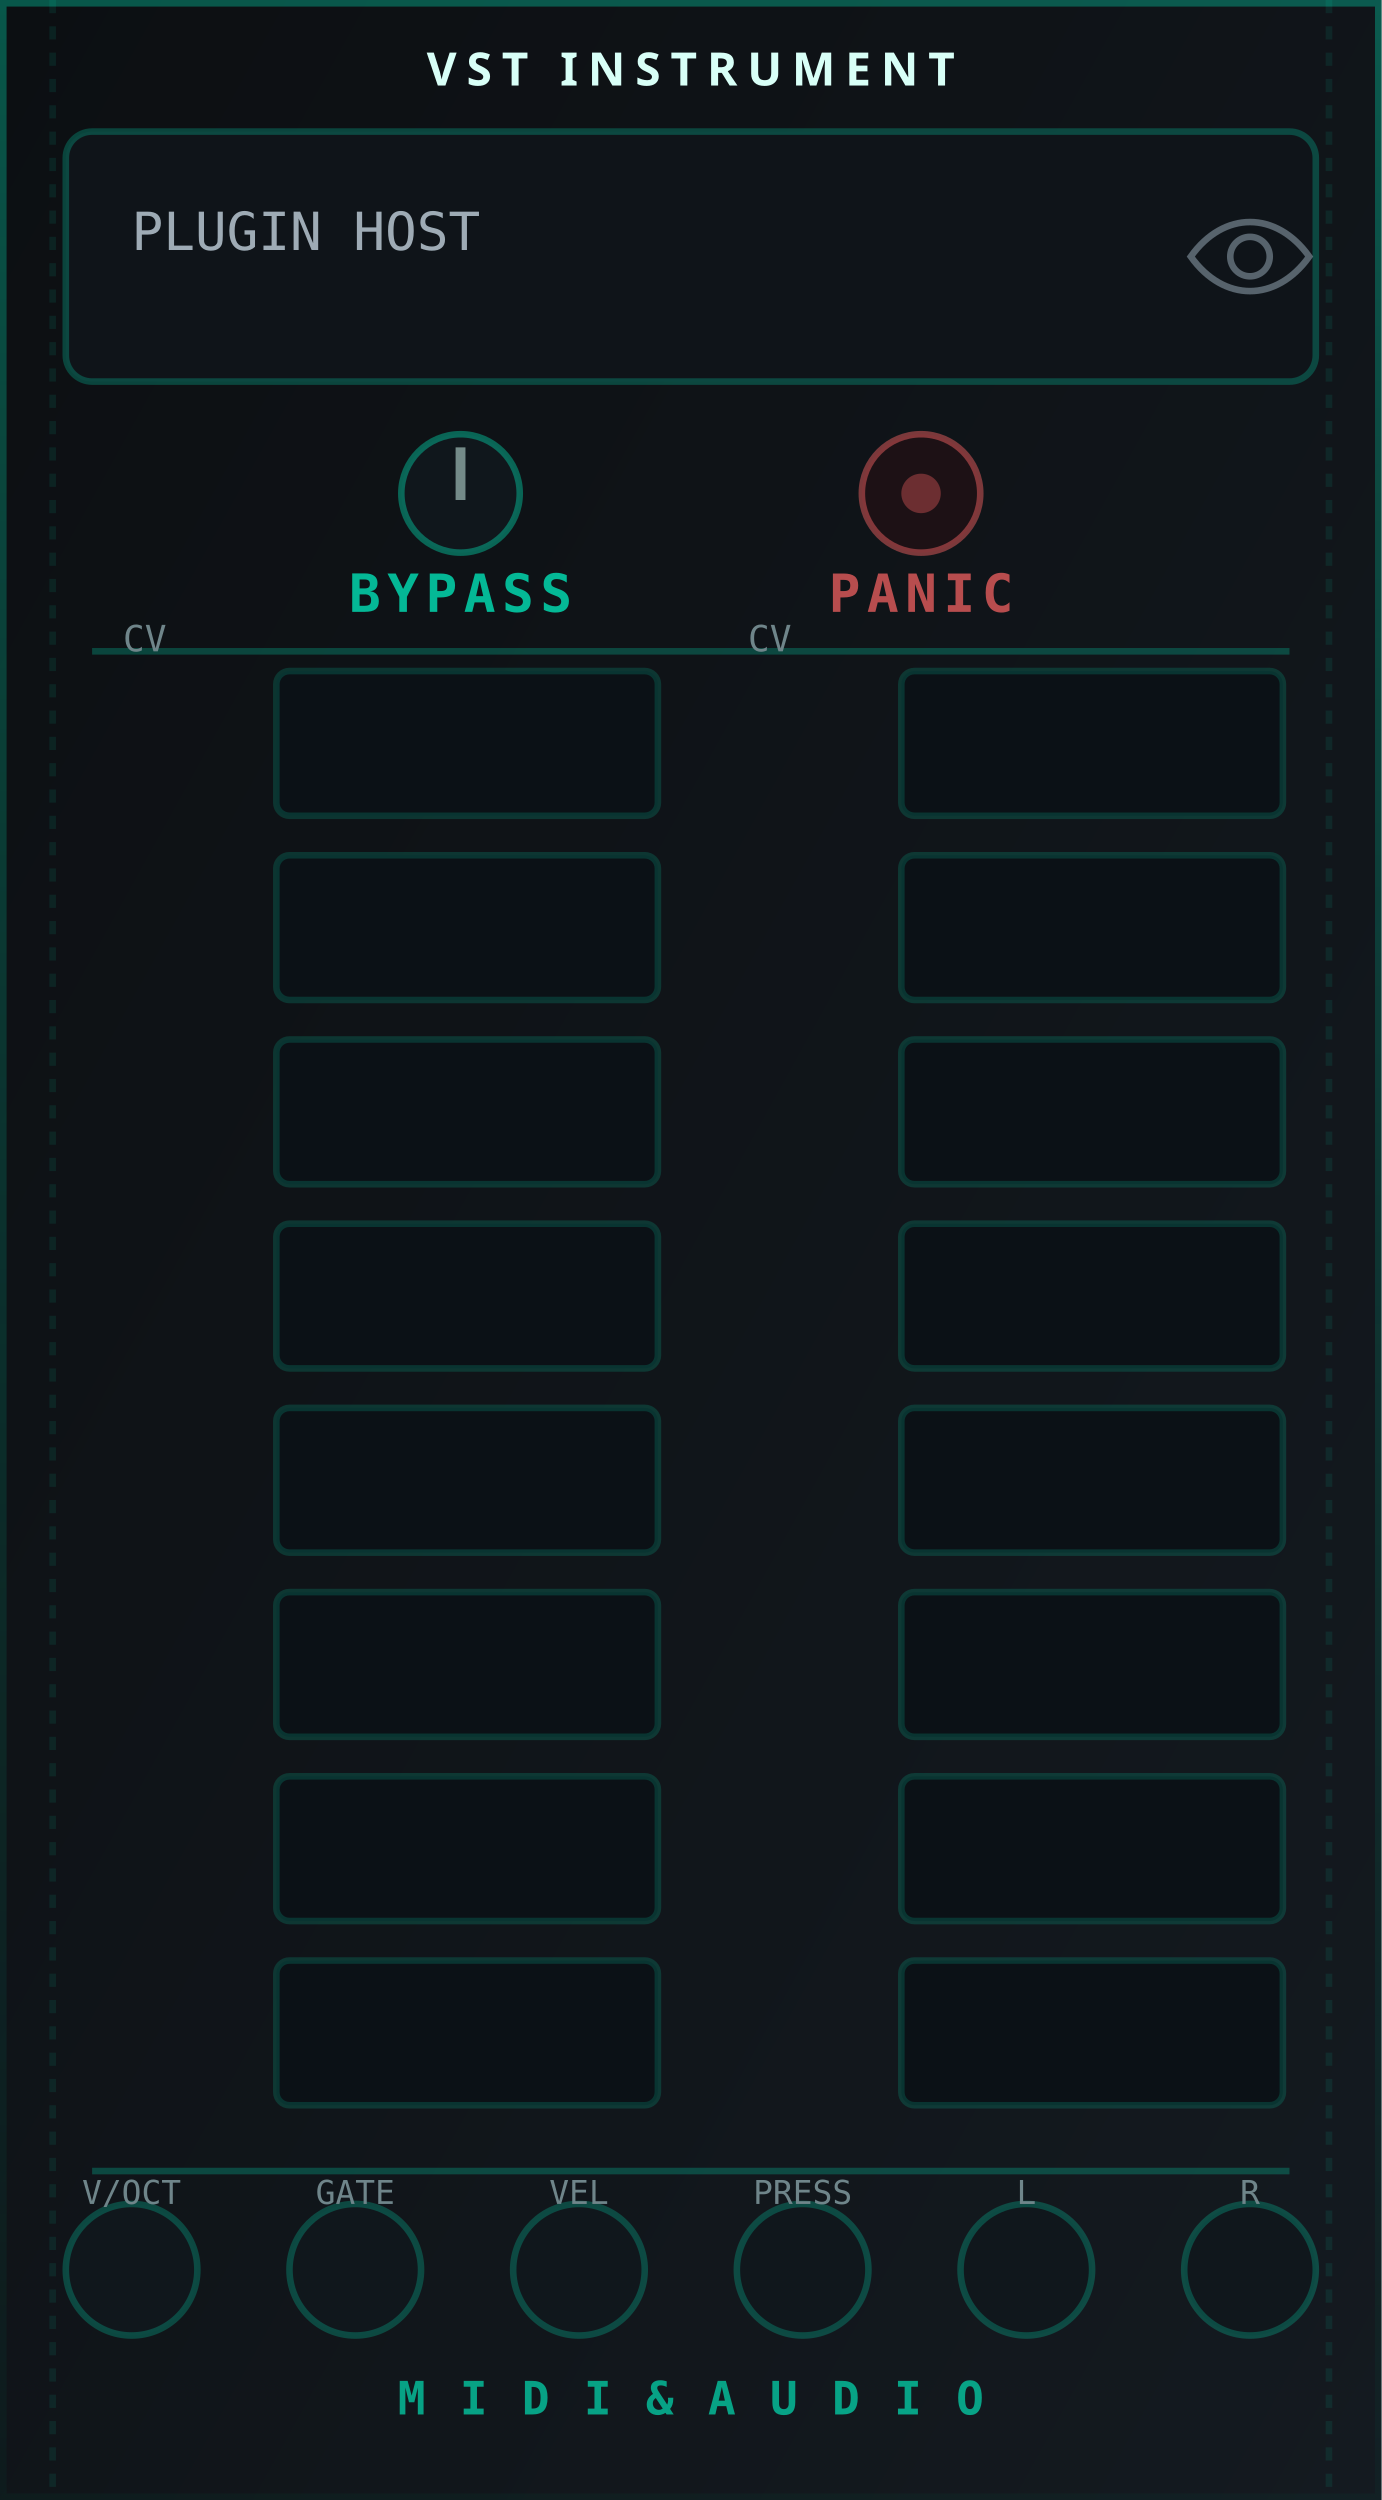
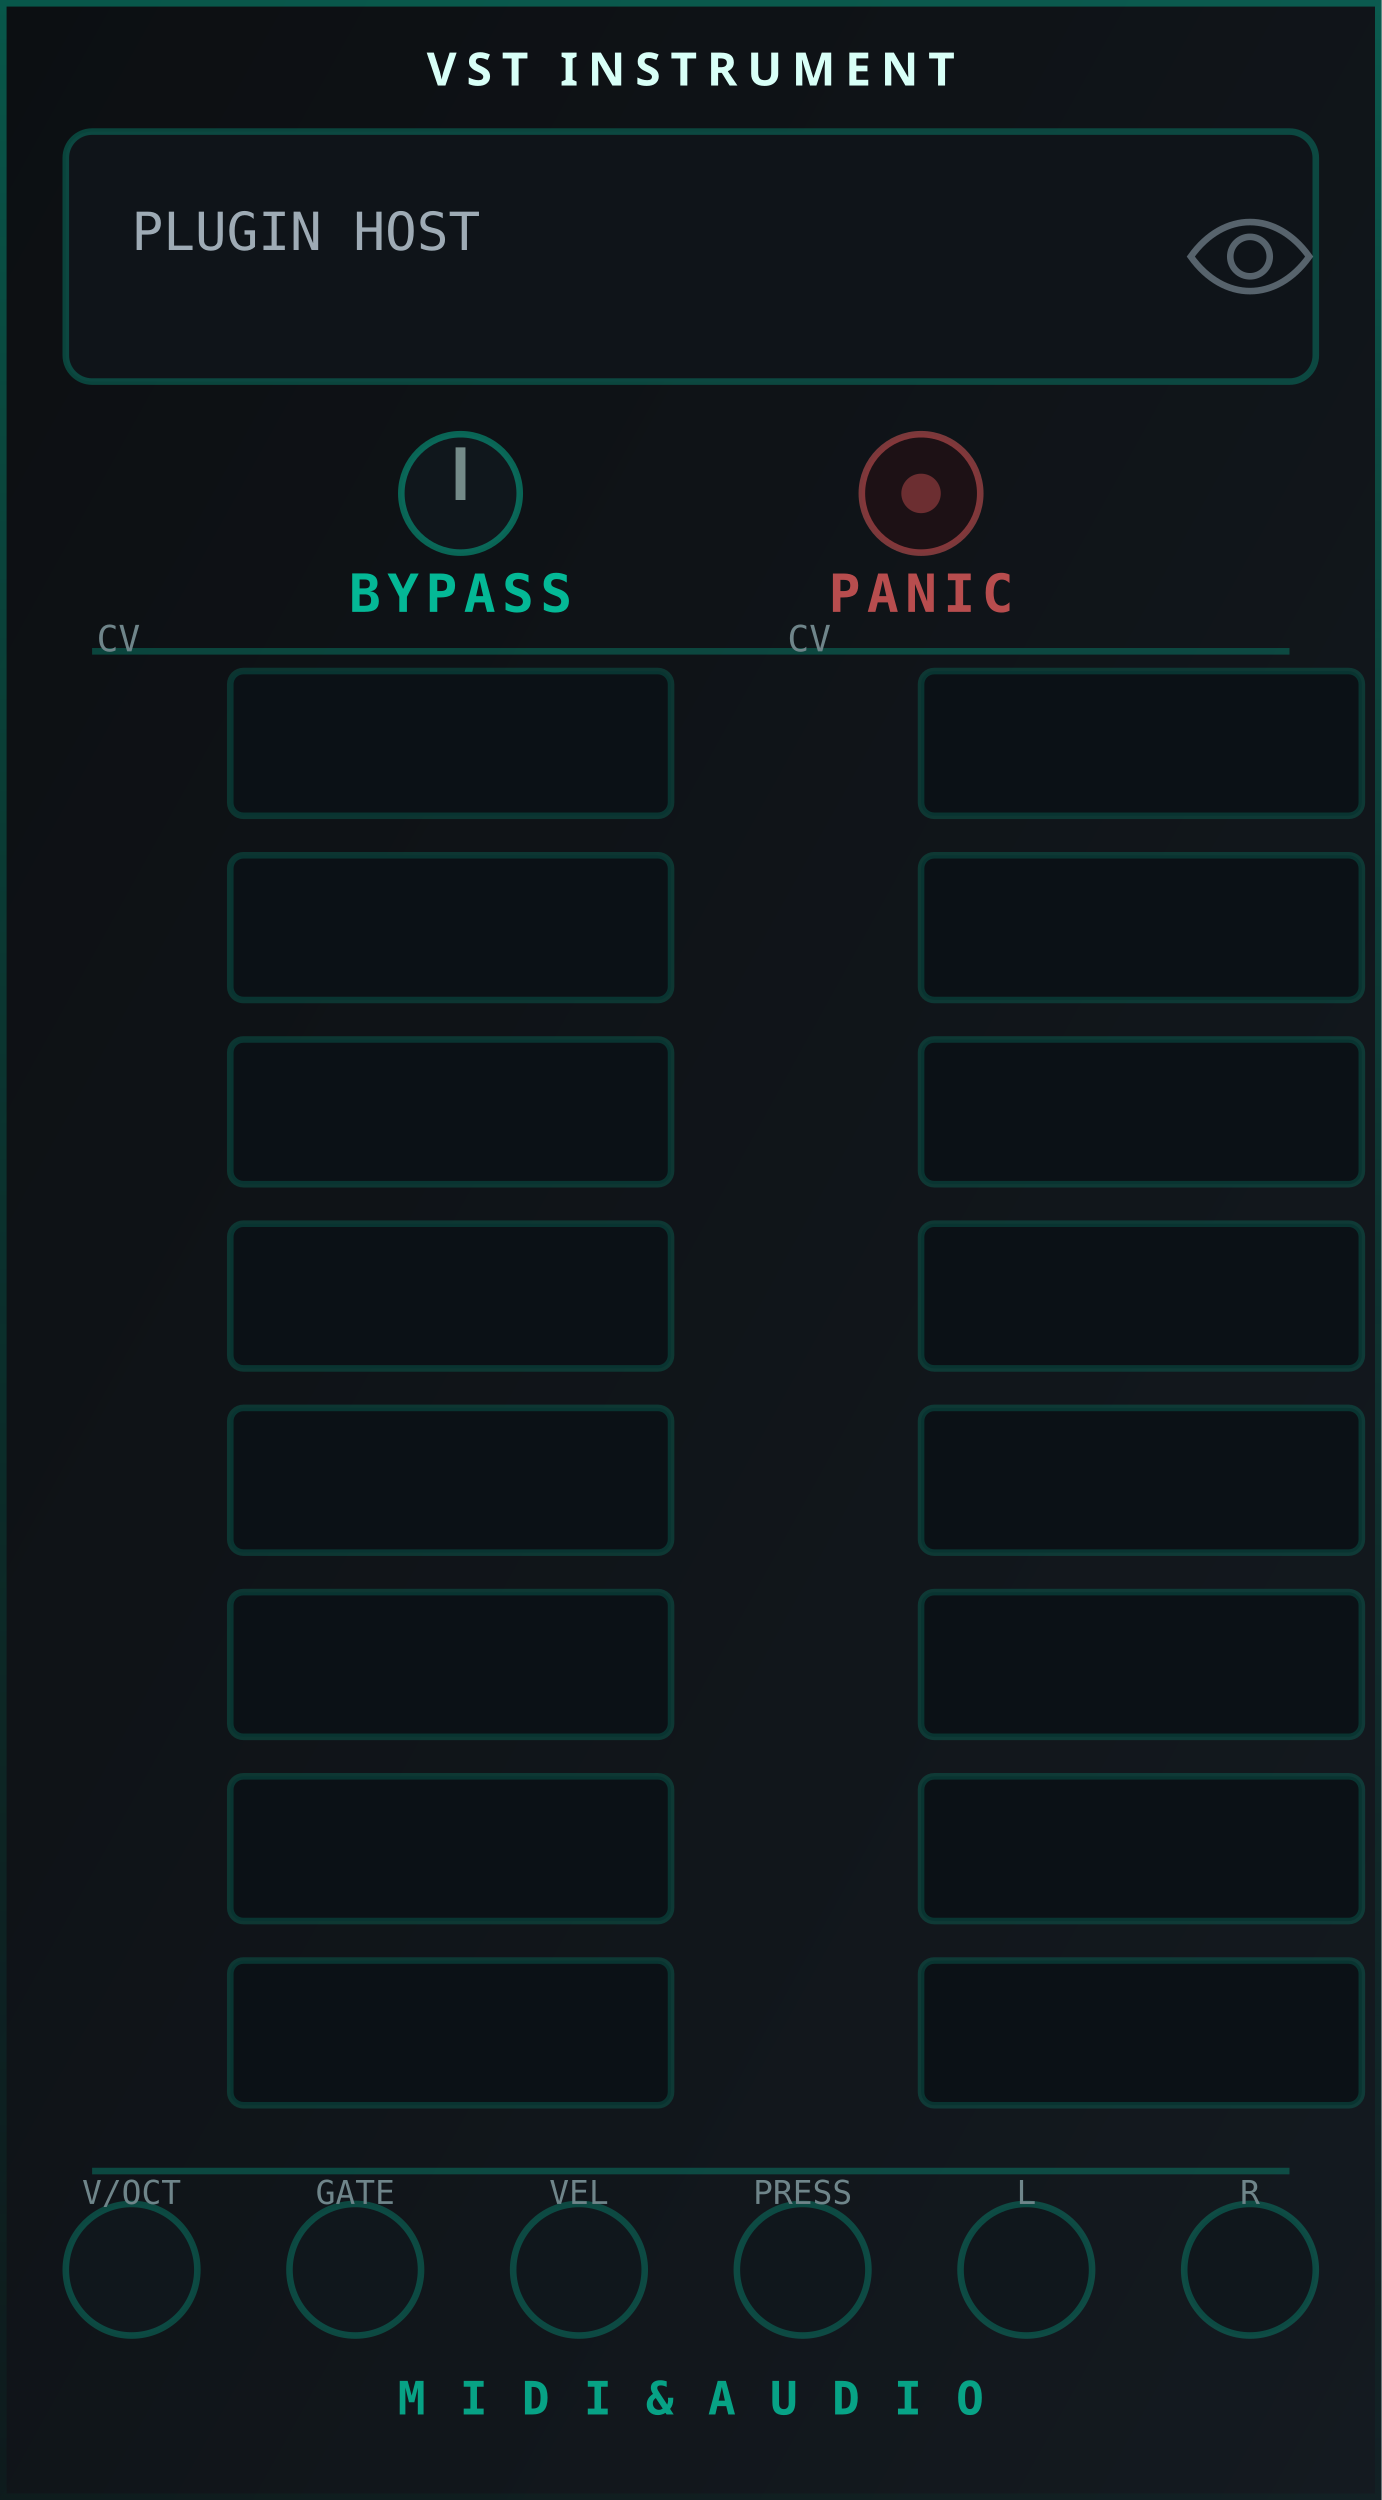
<svg xmlns="http://www.w3.org/2000/svg" width="210" height="380" viewBox="0 0 210 380">
  <defs>
    <linearGradient id="bgGrad" x1="0%" y1="0%" x2="100%" y2="100%">
      <stop offset="0%" stop-color="#0c0f12" />
      <stop offset="100%" stop-color="#141a20" />
    </linearGradient>
    <linearGradient id="borderGrad" x1="0%" y1="0%" x2="0%" y2="100%">
      <stop offset="0%" stop-color="#00ffcc" stop-opacity="0.3" />
      <stop offset="100%" stop-color="#005544" stop-opacity="0.1" />
    </linearGradient>
  </defs>
  <rect width="210" height="380" rx="0" fill="url(#bgGrad)" />
  <rect x="0.5" y="0.5" width="209" height="379" rx="0" fill="none" stroke="url(#borderGrad)" stroke-width="1" />
-   <line x1="8" y1="0" x2="8" y2="380" stroke="#00ffcc" stroke-opacity="0.08" stroke-dasharray="2,2" />
-   <line x1="202" y1="0" x2="202" y2="380" stroke="#00ffcc" stroke-opacity="0.08" stroke-dasharray="2,2" />
  <text x="105" y="13" font-family="sans-serif" font-size="7" font-weight="bold" fill="#d8fff7" text-anchor="middle" letter-spacing="1.5">VST INSTRUMENT</text>
  <rect x="10" y="20" width="190" height="38" rx="4" fill="#0f1419" stroke="#00ffcc" stroke-opacity=".22" />
  <text x="20" y="38" font-family="monospace" font-size="8" fill="#9eabb5">PLUGIN HOST</text>
  <path d="M181 39 C186 32,194 32,199 39 C194 46,186 46,181 39 Z" fill="none" stroke="#91a3b0" stroke-opacity=".55" />
  <circle cx="190" cy="39" r="3" fill="none" stroke="#91a3b0" stroke-opacity=".55" />
  <circle cx="70" cy="75" r="9" fill="#10171c" stroke="#00ffcc" stroke-opacity=".35" />
  <line x1="70" y1="68" x2="70" y2="76" stroke="#d8fff7" stroke-opacity=".5" stroke-width="1.5" />
  <circle cx="140" cy="75" r="9" fill="#1d1115" stroke="#ff6666" stroke-opacity=".45" />
  <circle cx="140" cy="75" r="3" fill="#ff6666" fill-opacity=".35" />
  <line x1="14" y1="99" x2="196" y2="99" stroke="#00ffcc" stroke-opacity=".22" />
-   <text x="22" y="99" font-family="monospace" font-size="5.5" fill="#6f858a" text-anchor="middle">CV</text>
-   <text x="117" y="99" font-family="monospace" font-size="5.5" fill="#6f858a" text-anchor="middle">CV</text>
+   <text x="18" y="99" font-family="monospace" font-size="5.5" fill="#6f858a" text-anchor="middle">CV</text>
+   <text x="123" y="99" font-family="monospace" font-size="5.5" fill="#6f858a" text-anchor="middle">CV</text>
  <g fill="#0b1116" stroke="#00ffcc" stroke-opacity=".15">
-     <rect x="42" y="102" width="58" height="22" rx="2" />
-     <rect x="137" y="102" width="58" height="22" rx="2" />
-     <rect x="42" y="130" width="58" height="22" rx="2" />
-     <rect x="137" y="130" width="58" height="22" rx="2" />
-     <rect x="42" y="158" width="58" height="22" rx="2" />
-     <rect x="137" y="158" width="58" height="22" rx="2" />
-     <rect x="42" y="186" width="58" height="22" rx="2" />
-     <rect x="137" y="186" width="58" height="22" rx="2" />
-     <rect x="42" y="214" width="58" height="22" rx="2" />
-     <rect x="137" y="214" width="58" height="22" rx="2" />
-     <rect x="42" y="242" width="58" height="22" rx="2" />
-     <rect x="137" y="242" width="58" height="22" rx="2" />
-     <rect x="42" y="270" width="58" height="22" rx="2" />
-     <rect x="137" y="270" width="58" height="22" rx="2" />
-     <rect x="42" y="298" width="58" height="22" rx="2" />
-     <rect x="137" y="298" width="58" height="22" rx="2" />
+     <rect x="35" y="102" width="67" height="22" rx="2" />
+     <rect x="140" y="102" width="67" height="22" rx="2" />
+     <rect x="35" y="130" width="67" height="22" rx="2" />
+     <rect x="140" y="130" width="67" height="22" rx="2" />
+     <rect x="35" y="158" width="67" height="22" rx="2" />
+     <rect x="140" y="158" width="67" height="22" rx="2" />
+     <rect x="35" y="186" width="67" height="22" rx="2" />
+     <rect x="140" y="186" width="67" height="22" rx="2" />
+     <rect x="35" y="214" width="67" height="22" rx="2" />
+     <rect x="140" y="214" width="67" height="22" rx="2" />
+     <rect x="35" y="242" width="67" height="22" rx="2" />
+     <rect x="140" y="242" width="67" height="22" rx="2" />
+     <rect x="35" y="270" width="67" height="22" rx="2" />
+     <rect x="140" y="270" width="67" height="22" rx="2" />
+     <rect x="35" y="298" width="67" height="22" rx="2" />
+     <rect x="140" y="298" width="67" height="22" rx="2" />
  </g>
  <line x1="14" y1="330" x2="196" y2="330" stroke="#00ffcc" stroke-opacity=".22" />
  <g fill="#10171c" stroke="#00ffcc" stroke-opacity=".22">
    <circle cx="20" cy="345" r="10" />
    <circle cx="54" cy="345" r="10" />
    <circle cx="88" cy="345" r="10" />
    <circle cx="122" cy="345" r="10" />
    <circle cx="156" cy="345" r="10" />
    <circle cx="190" cy="345" r="10" />
  </g>
  <g font-family="monospace" font-size="5" fill="#6f858a" text-anchor="middle">
    <text x="20" y="335">V/OCT</text>
    <text x="54" y="335">GATE</text>
    <text x="88" y="335">VEL</text>
    <text x="122" y="335">PRESS</text>
    <text x="156" y="335">L</text>
    <text x="190" y="335">R</text>
  </g>
  <text x="70" y="93" font-family="monospace" font-size="8" font-weight="bold" fill="#00ffcc" fill-opacity="0.7" text-anchor="middle" letter-spacing="1">BYPASS</text>
  <text x="140" y="93" font-family="monospace" font-size="8" font-weight="bold" fill="#ff6666" fill-opacity="0.7" text-anchor="middle" letter-spacing="1">PANIC</text>
  <text x="105" y="367" font-family="monospace" font-size="7" font-weight="bold" fill="#00ffcc" fill-opacity="0.6" text-anchor="middle" letter-spacing="0.5">M I D I  &amp;  A U D I O</text>
</svg>
